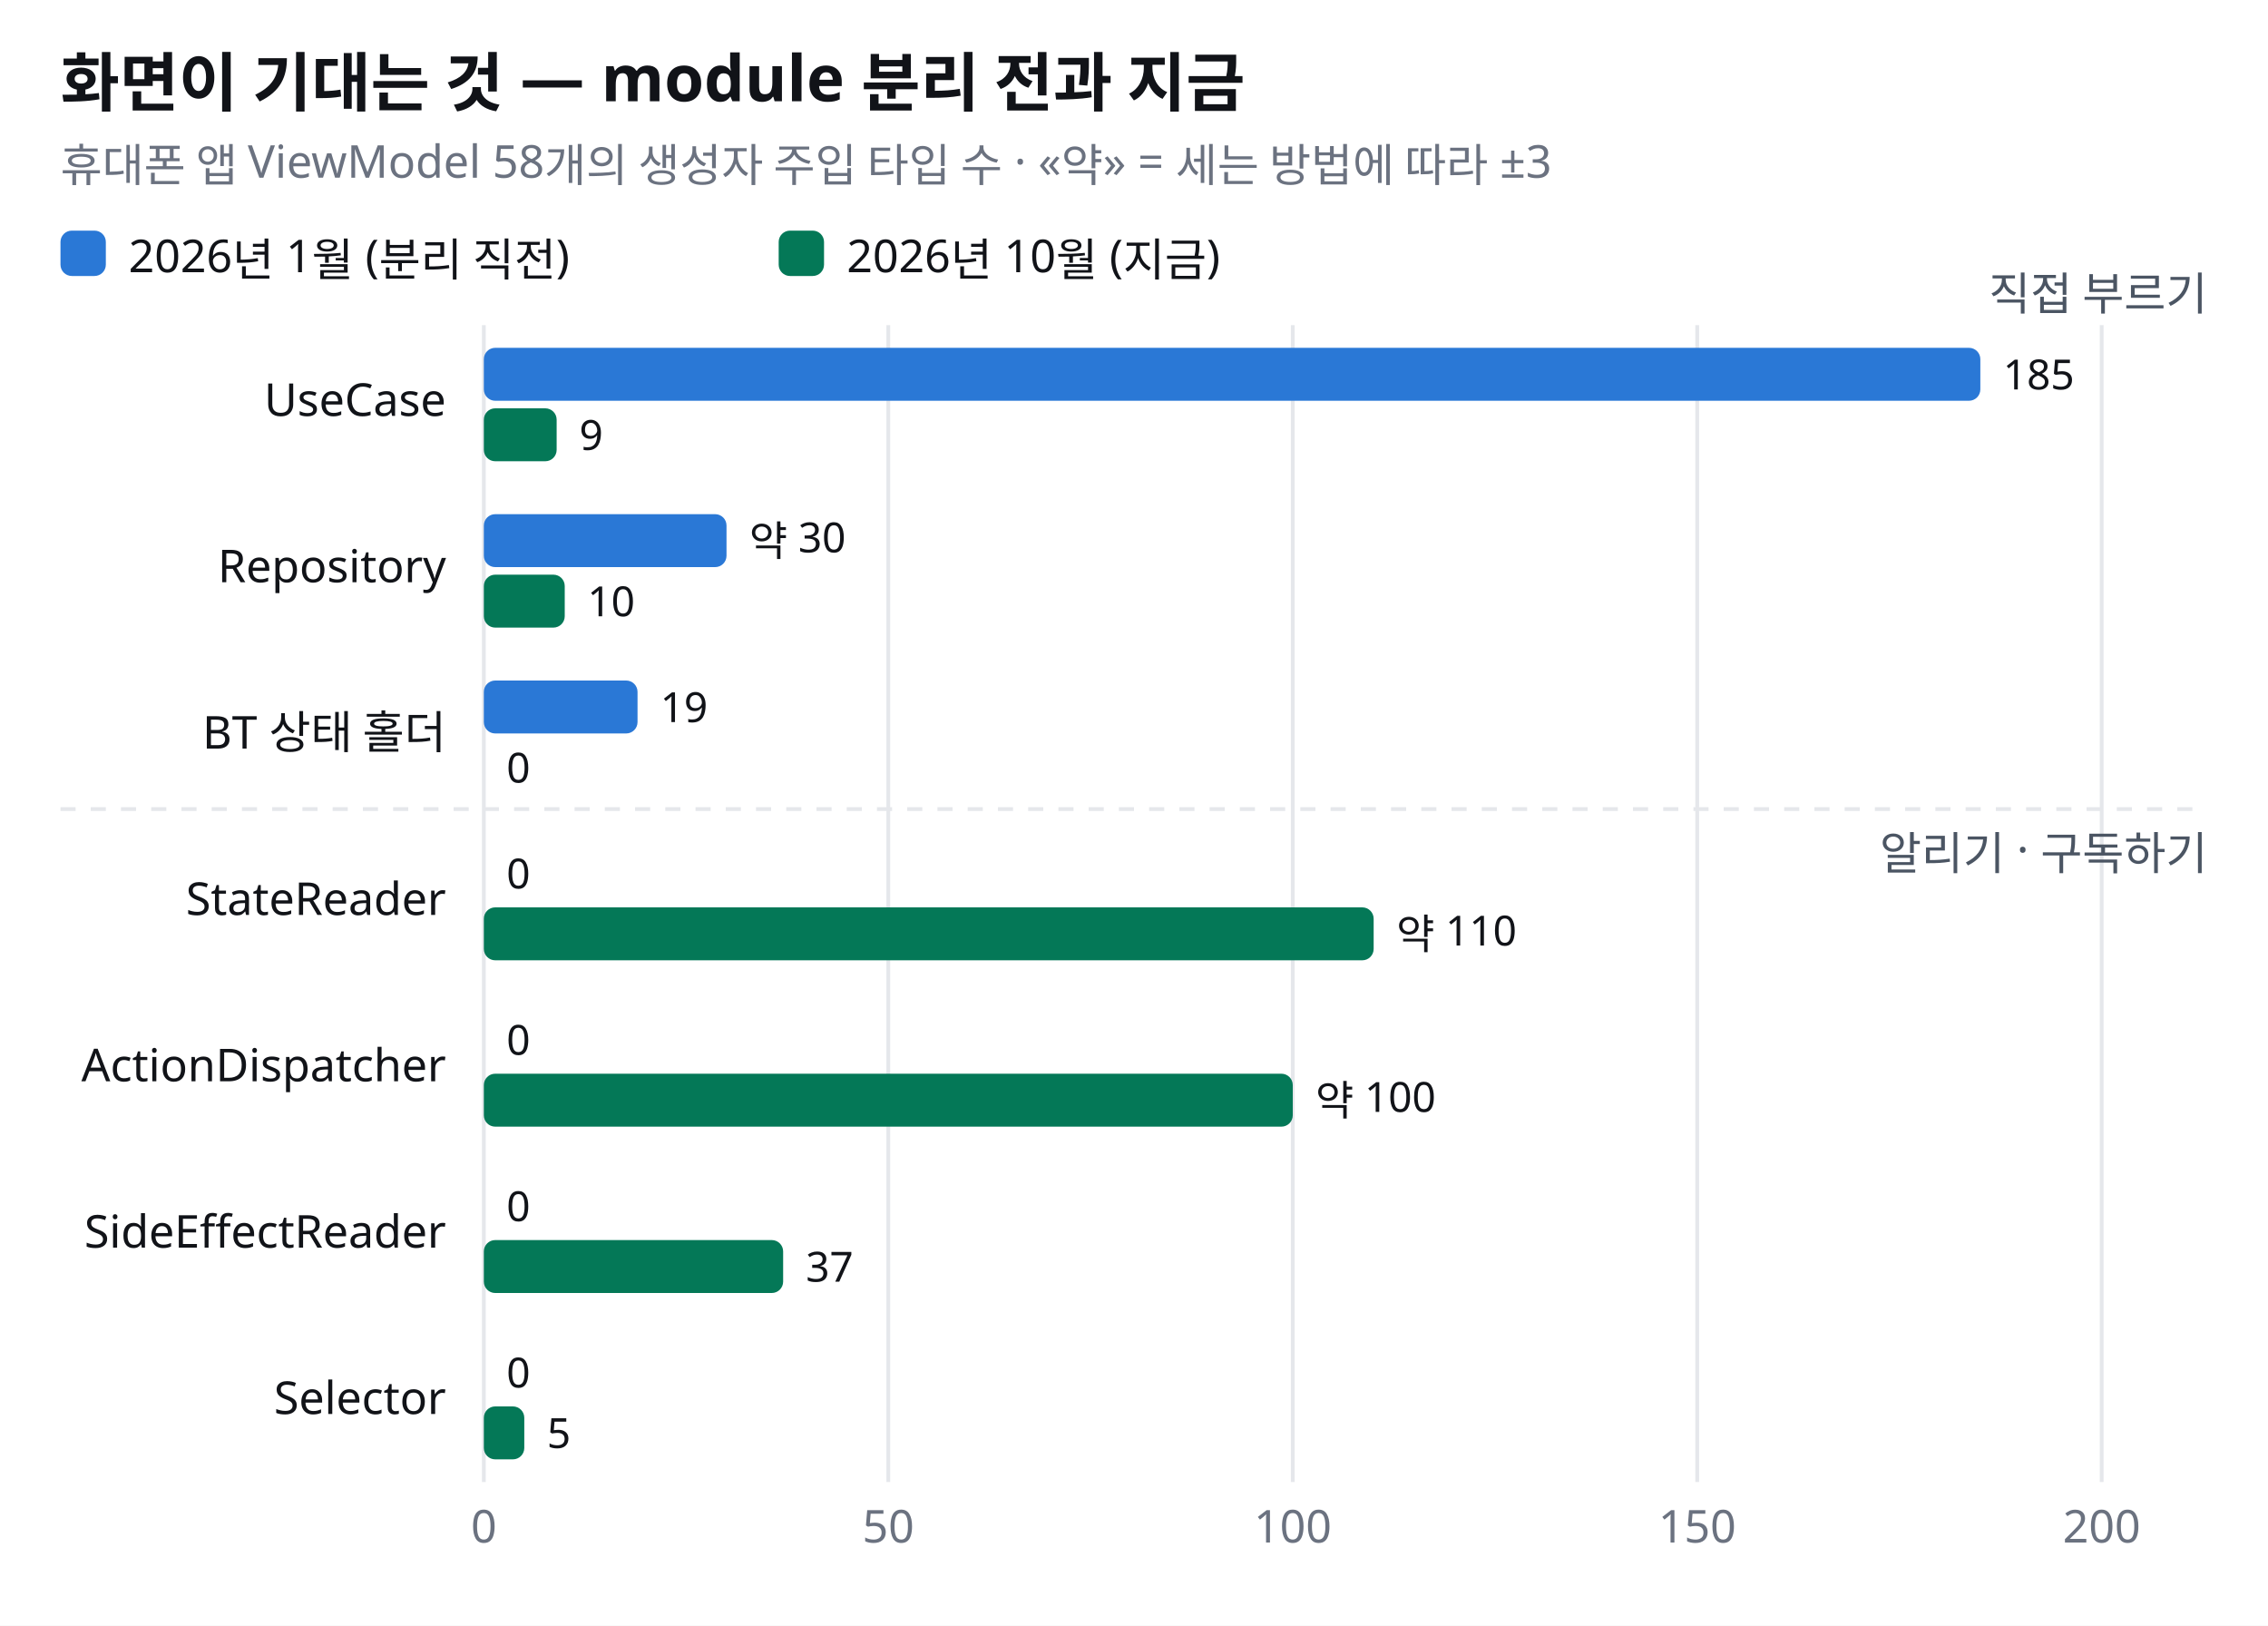
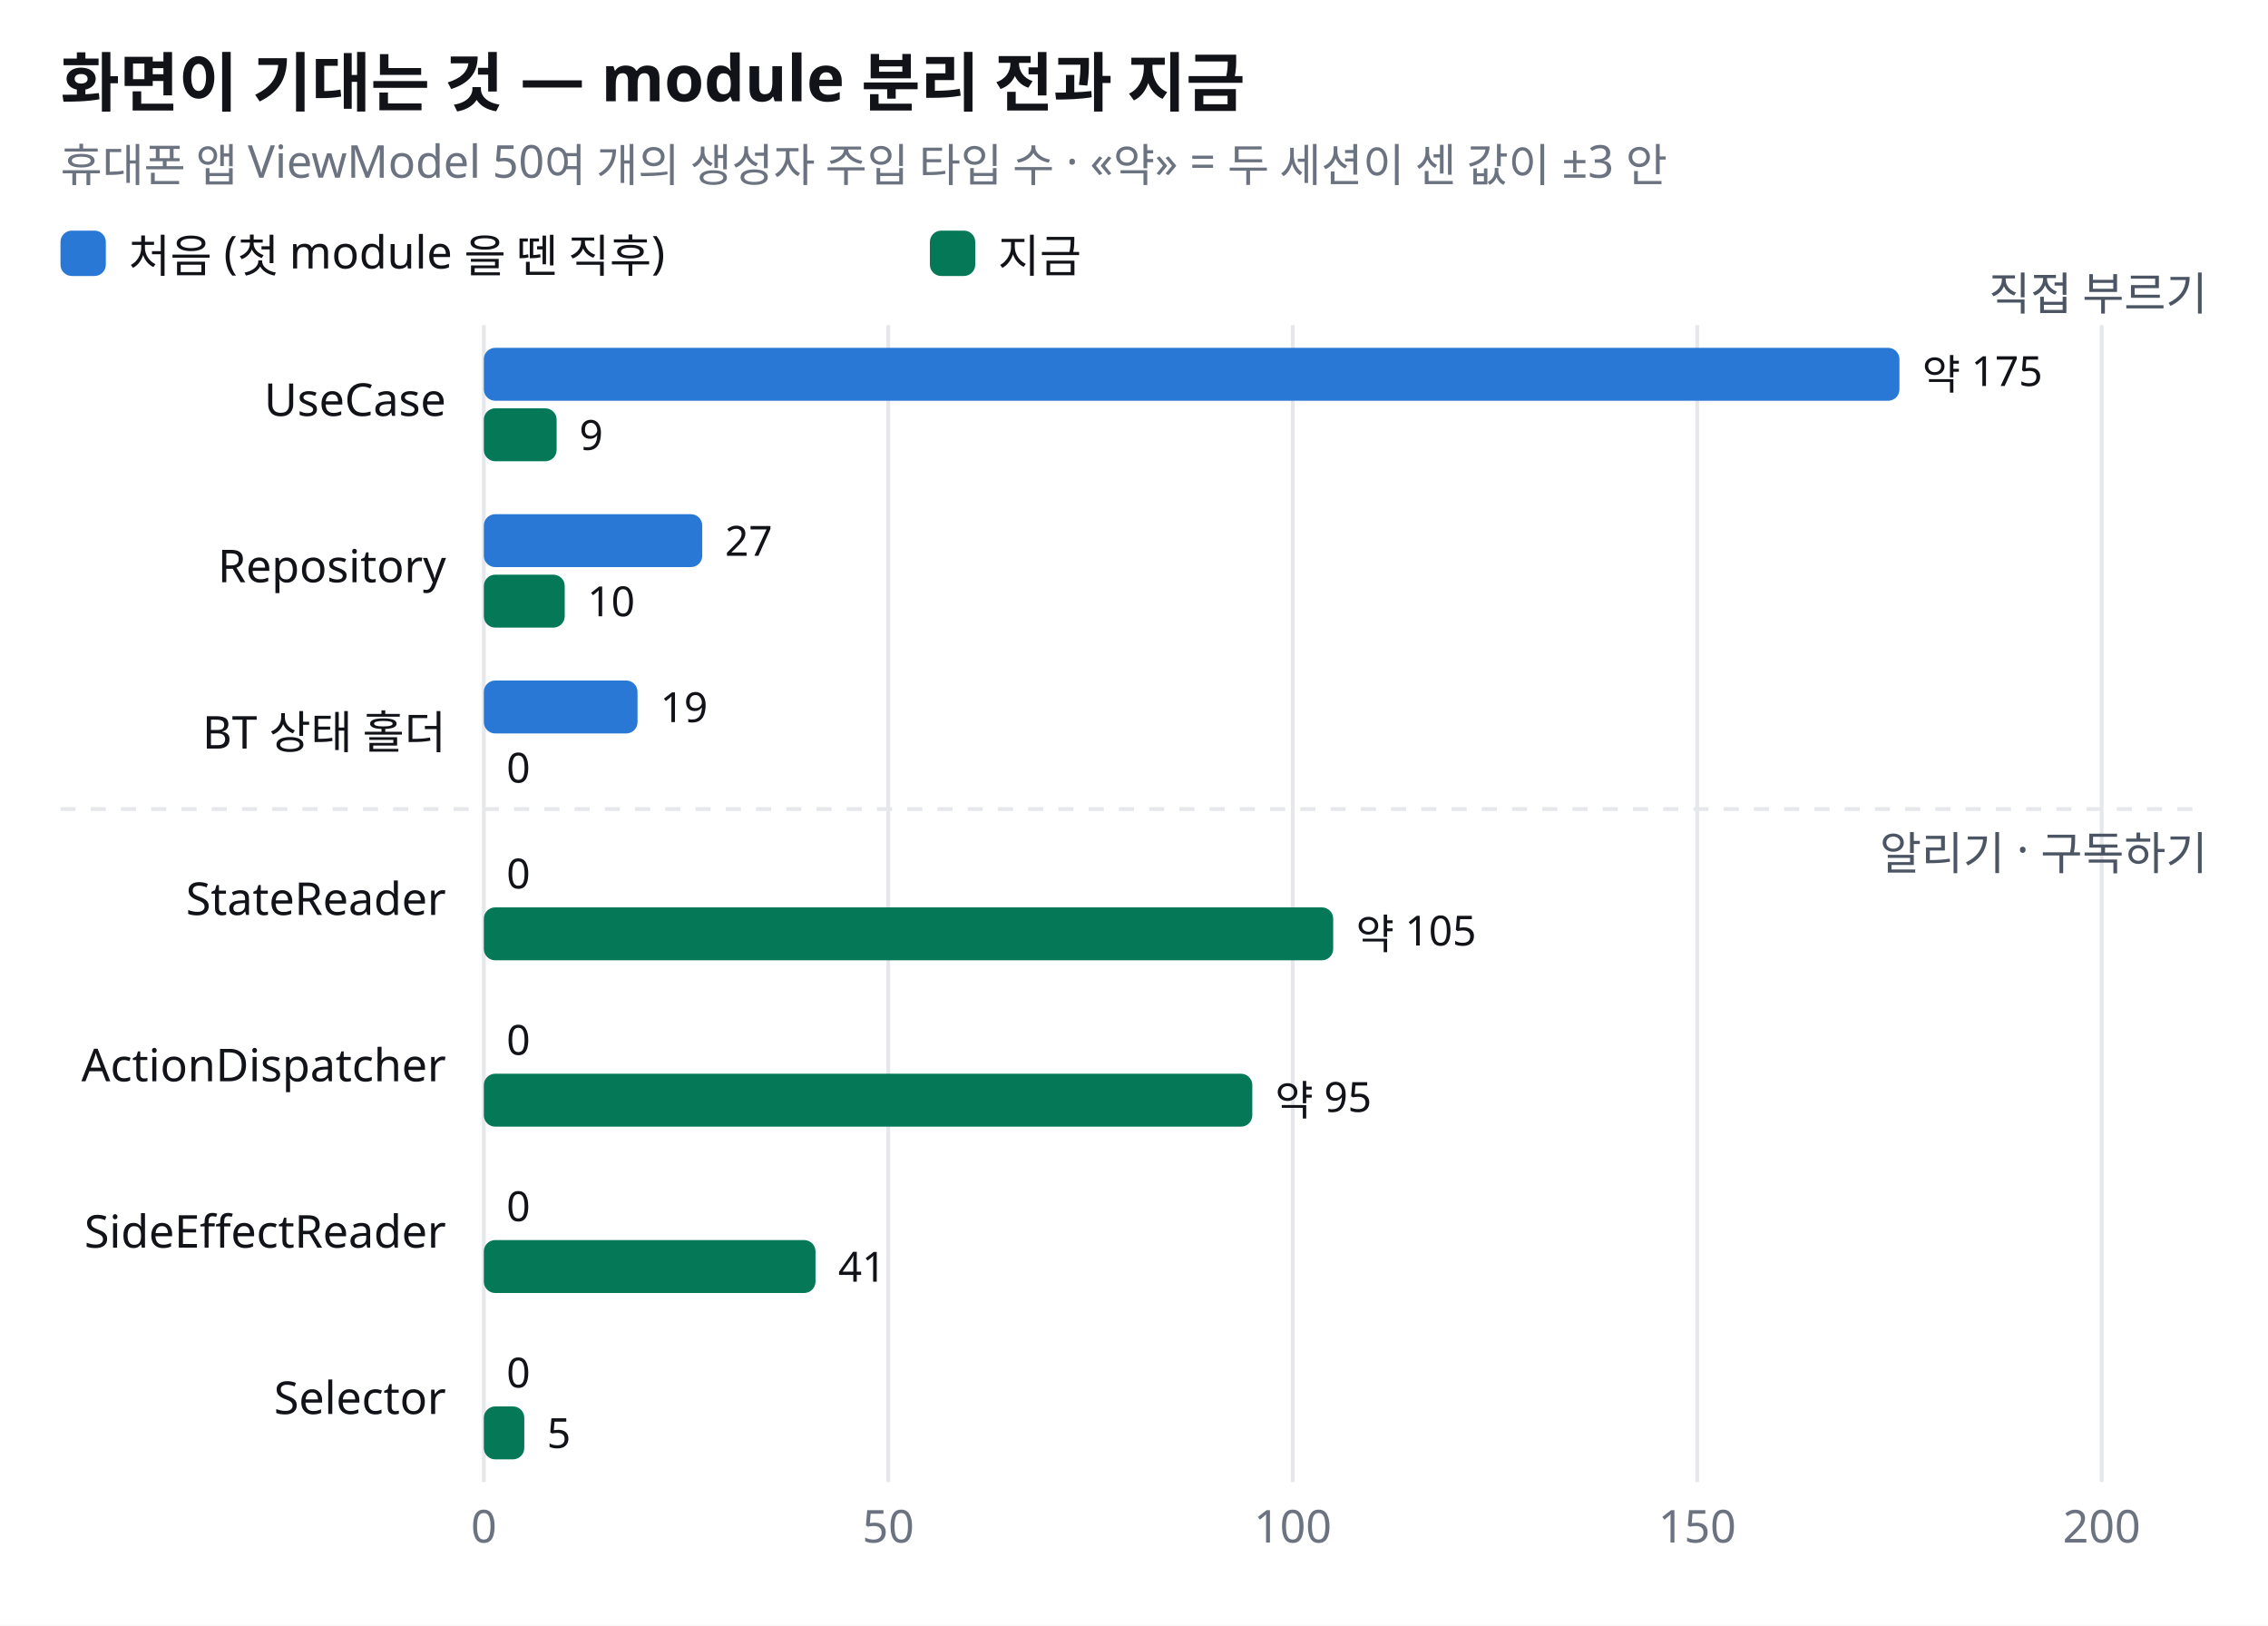
<svg xmlns="http://www.w3.org/2000/svg" viewBox="0 0 600 430" width="600" height="430" role="img" aria-labelledby="t d">
  <rect width="600" height="430" fill="#ffffff" />
  <g font-family="Pretendard, 'Apple SD Gothic Neo', 'Noto Sans KR', 'Malgun Gothic', sans-serif">
    <text x="16" y="28" font-size="17" fill="#111318" font-weight="700">화면이 기대는 것 — module 분리 전과 지금</text>
-     <text x="16" y="48" font-size="12" fill="#6b7280">휴대폰 앱 ViewModel 58개의 생성자 주입 타입 수 · «약» = 세는 방법에 따라 ±3</text>
+     <text x="16" y="48" font-size="12" fill="#6b7280">휴대폰 앱 ViewModel 50여 개의 생성자 주입 타입 수 · «약» = 두 세션이 센 값이 ±3 안</text>
    <rect x="16" y="61" width="12" height="12" rx="3" fill="#2a78d6" />
-     <text x="34" y="72" font-size="12" fill="#111318">2026년 1월 (분리 직전)</text>
-     <rect x="206" y="61" width="12" height="12" rx="3" fill="#047857" />
-     <text x="224" y="72" font-size="12" fill="#111318">2026년 10월 (지금)</text>
+     <text x="34" y="72" font-size="12" fill="#111318">처음 (첫 module 을 뗀 직후)</text>
+     <rect x="246" y="61" width="12" height="12" rx="3" fill="#047857" />
+     <text x="264" y="72" font-size="12" fill="#111318">지금</text>
    <line x1="128" x2="128" y1="86" y2="392" stroke="#e5e7eb" />
    <text x="128" y="408" font-size="12" fill="#6b7280" text-anchor="middle">0</text>
    <line x1="235" x2="235" y1="86" y2="392" stroke="#e5e7eb" />
    <text x="235" y="408" font-size="12" fill="#6b7280" text-anchor="middle">50</text>
    <line x1="342" x2="342" y1="86" y2="392" stroke="#e5e7eb" />
    <text x="342" y="408" font-size="12" fill="#6b7280" text-anchor="middle">100</text>
    <line x1="449" x2="449" y1="86" y2="392" stroke="#e5e7eb" />
    <text x="449" y="408" font-size="12" fill="#6b7280" text-anchor="middle">150</text>
    <line x1="556" x2="556" y1="86" y2="392" stroke="#e5e7eb" />
    <text x="556" y="408" font-size="12" fill="#6b7280" text-anchor="middle">200</text>
    <line x1="16" x2="584" y1="214" y2="214" stroke="#e5e7eb" stroke-dasharray="4 4" />
    <text x="584" y="82" font-size="12" fill="#4b5563" text-anchor="end">직접 부르기</text>
    <text x="584" y="230" font-size="12" fill="#4b5563" text-anchor="end">알리기 · 구독하기</text>
    <text x="118" y="110" font-size="12" fill="#111318" text-anchor="end">UseCase</text>
-     <rect x="128" y="92" width="395.9" height="14" rx="3" fill="#2a78d6" />
-     <text x="529.9" y="103" font-size="11" fill="#111318">185</text>
+     <rect x="128" y="92" width="374.5" height="14" rx="3" fill="#2a78d6" />
+     <text x="508.5" y="103" font-size="11" fill="#111318">약 175</text>
    <rect x="128" y="108" width="19.26" height="14" rx="3" fill="#047857" />
    <text x="153.26" y="119" font-size="11" fill="#111318">9</text>
    <text x="118" y="154" font-size="12" fill="#111318" text-anchor="end">Repository</text>
-     <rect x="128" y="136" width="64.2" height="14" rx="3" fill="#2a78d6" />
-     <text x="198.2" y="147" font-size="11" fill="#111318">약 30</text>
+     <rect x="128" y="136" width="57.78" height="14" rx="3" fill="#2a78d6" />
+     <text x="191.78" y="147" font-size="11" fill="#111318">27</text>
    <rect x="128" y="152" width="21.4" height="14" rx="3" fill="#047857" />
    <text x="155.4" y="163" font-size="11" fill="#111318">10</text>
    <text x="118" y="198" font-size="12" fill="#111318" text-anchor="end">BT 상태 홀더</text>
    <rect x="128" y="180" width="40.66" height="14" rx="3" fill="#2a78d6" />
    <text x="174.66" y="191" font-size="11" fill="#111318">19</text>
    <text x="134" y="207" font-size="11" fill="#111318">0</text>
    <text x="118" y="242" font-size="12" fill="#111318" text-anchor="end">StateReader</text>
    <text x="134" y="235" font-size="11" fill="#111318">0</text>
-     <rect x="128" y="240" width="235.4" height="14" rx="3" fill="#047857" />
-     <text x="369.4" y="251" font-size="11" fill="#111318">약 110</text>
+     <rect x="128" y="240" width="224.7" height="14" rx="3" fill="#047857" />
+     <text x="358.7" y="251" font-size="11" fill="#111318">약 105</text>
    <text x="118" y="286" font-size="12" fill="#111318" text-anchor="end">ActionDispatcher</text>
    <text x="134" y="279" font-size="11" fill="#111318">0</text>
-     <rect x="128" y="284" width="214" height="14" rx="3" fill="#047857" />
-     <text x="348" y="295" font-size="11" fill="#111318">약 100</text>
+     <rect x="128" y="284" width="203.3" height="14" rx="3" fill="#047857" />
+     <text x="337.3" y="295" font-size="11" fill="#111318">약 95</text>
    <text x="118" y="330" font-size="12" fill="#111318" text-anchor="end">SideEffectReader</text>
    <text x="134" y="323" font-size="11" fill="#111318">0</text>
-     <rect x="128" y="328" width="79.18" height="14" rx="3" fill="#047857" />
-     <text x="213.18" y="339" font-size="11" fill="#111318">37</text>
+     <rect x="128" y="328" width="87.74" height="14" rx="3" fill="#047857" />
+     <text x="221.74" y="339" font-size="11" fill="#111318">41</text>
    <text x="118" y="374" font-size="12" fill="#111318" text-anchor="end">Selector</text>
    <text x="134" y="367" font-size="11" fill="#111318">0</text>
    <rect x="128" y="372" width="10.7" height="14" rx="3" fill="#047857" />
    <text x="144.7" y="383" font-size="11" fill="#111318">5</text>
  </g>
</svg>
